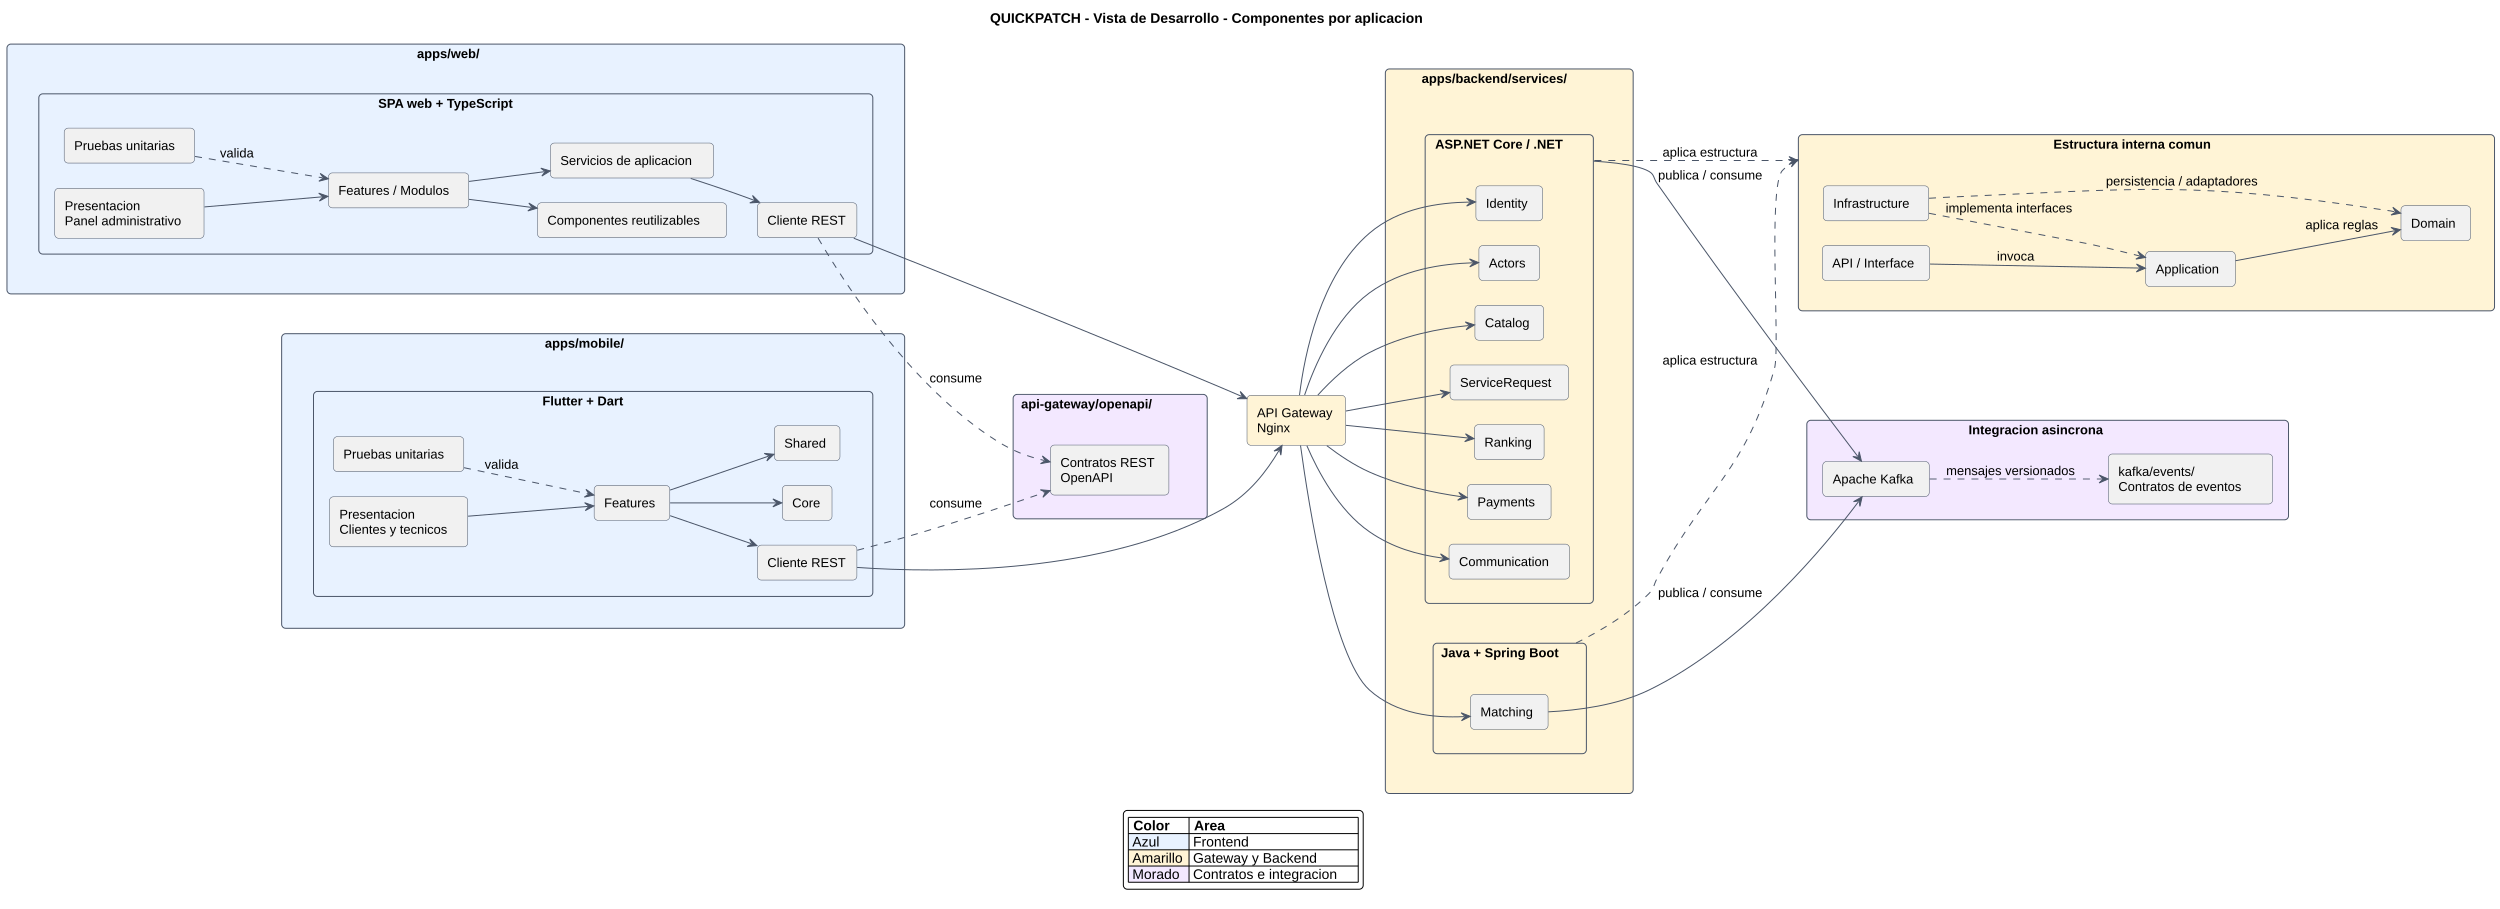
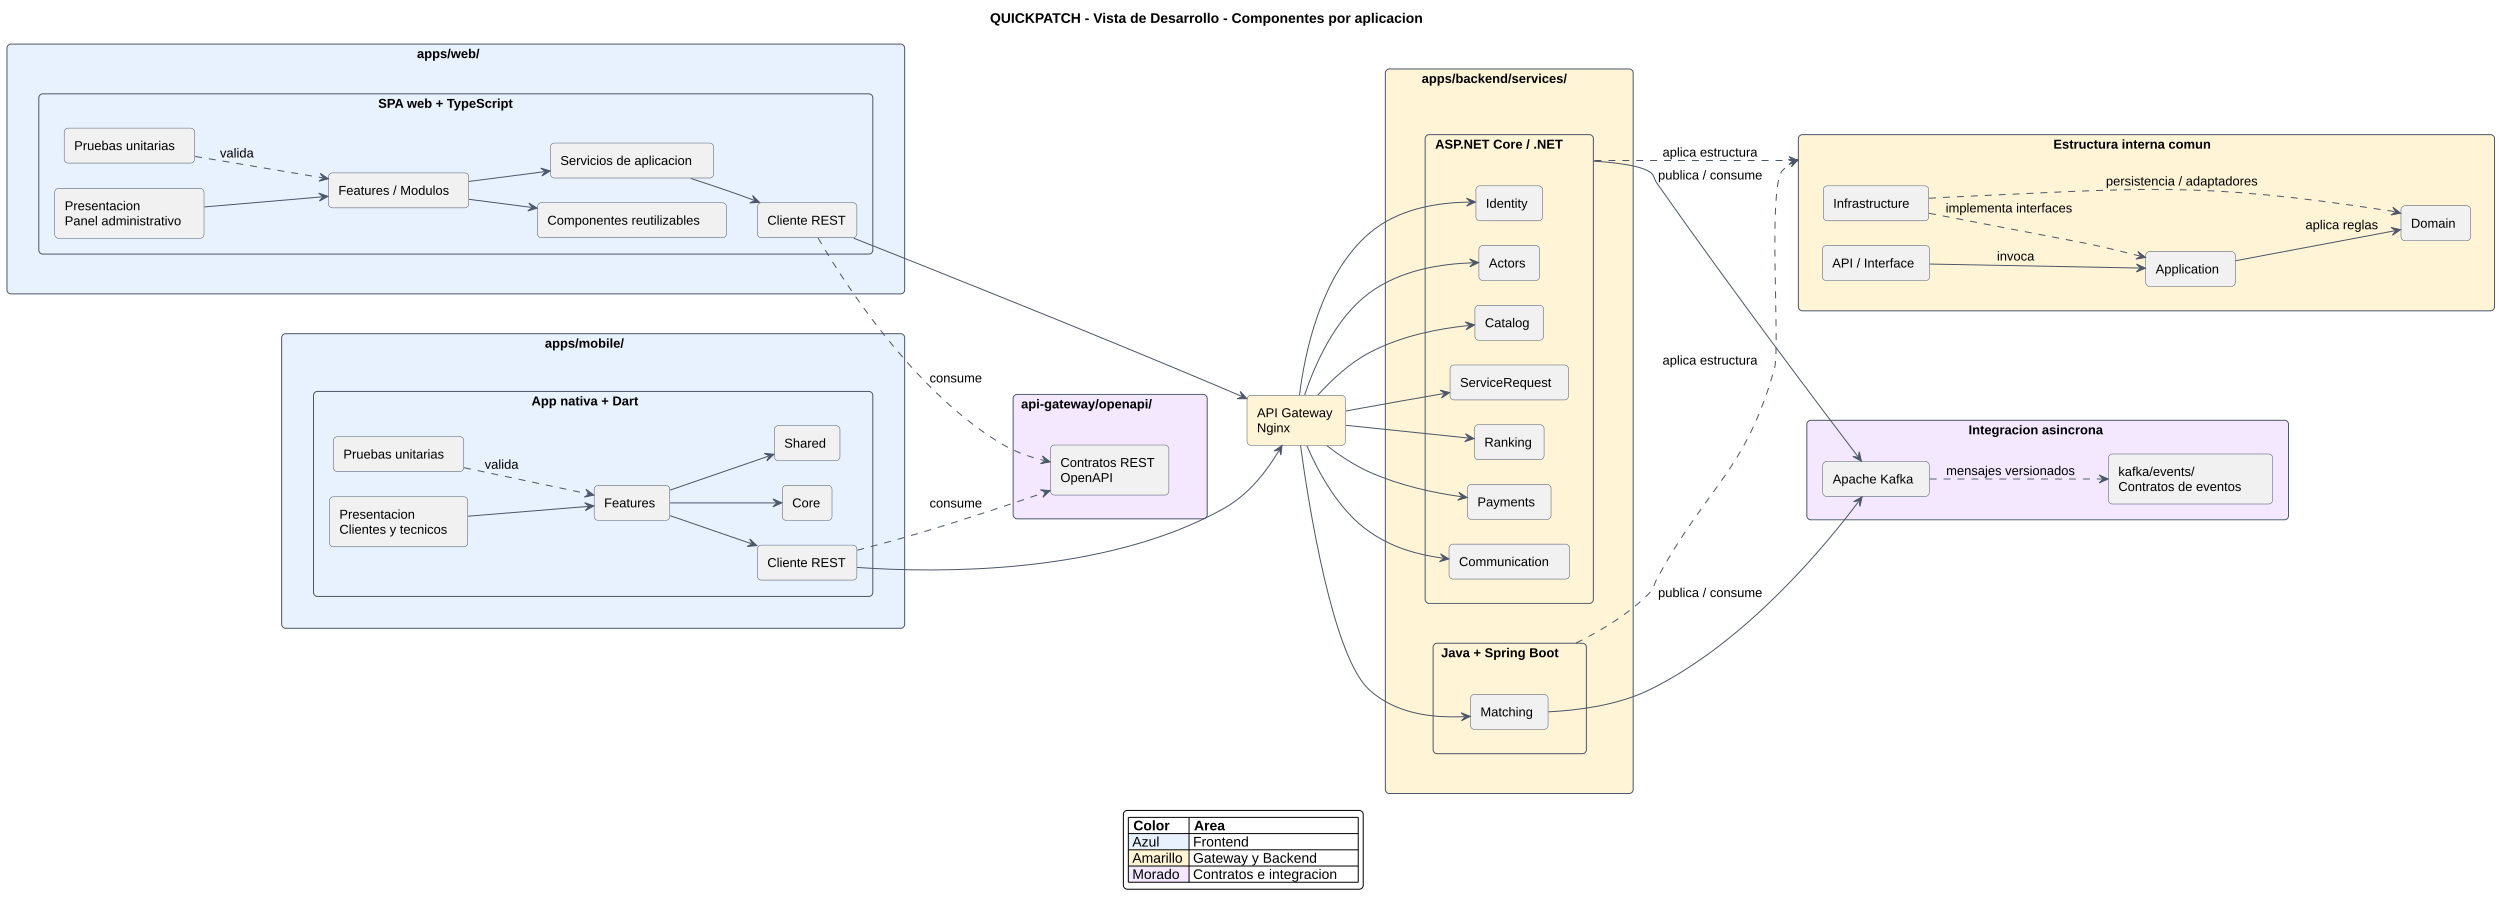
<svg xmlns="http://www.w3.org/2000/svg" contentStyleType="text/css" height="913px" preserveAspectRatio="none" style="width:2512px;height:913px;background:#FFFFFF;" version="1.1" viewBox="0 0 2512 913" width="2512px" zoomAndPan="magnify">
  <defs />
  <g>
    <text fill="#000000" font-family="Arial" font-size="14" font-weight="bold" lengthAdjust="spacing" textLength="509" x="994.75" y="22.995">QUICKPATCH - Vista de Desarrollo - Componentes por aplicacion</text>
    <g id="cluster_WEB">
      <rect fill="#E8F2FF" height="251" rx="4" ry="4" style="stroke:#4A5568;stroke-width:1.0;" width="902" x="7" y="44.297" />
      <text fill="#000000" font-family="Arial" font-size="13" font-weight="bold" lengthAdjust="spacing" textLength="78" x="419" y="58.364">apps/web/</text>
    </g>
    <g id="cluster_PANEL_WEB">
      <rect fill="none" height="161" rx="4" ry="4" style="stroke:#4A5568;stroke-width:1.0;" width="838" x="39" y="94.297" />
      <text fill="#000000" font-family="Arial" font-size="13" font-weight="bold" lengthAdjust="spacing" textLength="156" x="380" y="108.364">SPA web + TypeScript</text>
    </g>
    <g id="cluster_MOBILE">
      <rect fill="#E8F2FF" height="296" rx="4" ry="4" style="stroke:#4A5568;stroke-width:1.0;" width="626" x="283" y="335.297" />
      <text fill="#000000" font-family="Arial" font-size="13" font-weight="bold" lengthAdjust="spacing" textLength="97" x="547.5" y="349.364">apps/mobile/</text>
    </g>
-     <g id="cluster_FLUTTER">
+     <g id="cluster_APP_MOVIL">
      <rect fill="none" height="206" rx="4" ry="4" style="stroke:#4A5568;stroke-width:1.0;" width="562" x="315" y="393.297" />
-       <text fill="#000000" font-family="Arial" font-size="13" font-weight="bold" lengthAdjust="spacing" textLength="102" x="545" y="407.364">Flutter + Dart</text>
+       <text fill="#000000" font-family="Arial" font-size="13" font-weight="bold" lengthAdjust="spacing" textLength="123.857" x="534.072" y="407.364">App nativa + Dart</text>
    </g>
    <g id="cluster_OPENAPI">
      <rect fill="#F3E8FF" height="125" rx="4" ry="4" style="stroke:#4A5568;stroke-width:1.0;" width="195" x="1018" y="396.297" />
      <text fill="#000000" font-family="Arial" font-size="13" font-weight="bold" lengthAdjust="spacing" textLength="198.889" x="1026" y="410.364">api-gateway/openapi/</text>
    </g>
    <g id="cluster_BACKEND">
      <rect fill="#FFF4D6" height="728" rx="4" ry="4" style="stroke:#4A5568;stroke-width:1.0;" width="249" x="1392" y="69.297" />
      <text fill="#000000" font-family="Arial" font-size="13" font-weight="bold" lengthAdjust="spacing" textLength="176" x="1428.5" y="83.364">apps/backend/services/</text>
    </g>
    <g id="cluster_DOTNET">
      <rect fill="none" height="471" rx="4" ry="4" style="stroke:#4A5568;stroke-width:1.0;" width="169" x="1432" y="135.297" />
      <text fill="#000000" font-family="Arial" font-size="13" font-weight="bold" lengthAdjust="spacing" textLength="149" x="1442" y="149.364">ASP.NET Core / .NET</text>
    </g>
    <g id="cluster_JAVA">
      <rect fill="none" height="111" rx="4" ry="4" style="stroke:#4A5568;stroke-width:1.0;" width="154" x="1440" y="646.297" />
      <text fill="#000000" font-family="Arial" font-size="13" font-weight="bold" lengthAdjust="spacing" textLength="138" x="1448" y="660.364">Java + Spring Boot</text>
    </g>
    <g id="cluster_INTERNAL">
      <rect fill="#FFF4D6" height="177" rx="4" ry="4" style="stroke:#4A5568;stroke-width:1.0;" width="699.5" x="1807" y="135.297" />
      <text fill="#000000" font-family="Arial" font-size="13" font-weight="bold" lengthAdjust="spacing" textLength="187" x="2063.25" y="149.364">Estructura interna comun</text>
    </g>
    <g id="cluster_EDA">
      <rect fill="#F3E8FF" height="100" rx="4" ry="4" style="stroke:#4A5568;stroke-width:1.0;" width="484" x="1815.5" y="422.297" />
      <text fill="#000000" font-family="Arial" font-size="13" font-weight="bold" lengthAdjust="spacing" textLength="159" x="1978" y="436.364">Integracion asincrona</text>
    </g>
    <g id="elem_WEB_UI">
      <rect fill="#F1F1F1" height="50.266" rx="4" ry="4" style="stroke:#4A5568;stroke-width:0.5;" width="150" x="55" y="189.167" />
      <text fill="#000000" font-family="Arial" font-size="13" lengthAdjust="spacing" textLength="83" x="65" y="211.234">Presentacion</text>
      <text fill="#000000" font-family="Arial" font-size="13" lengthAdjust="spacing" textLength="130" x="65" y="226.367">Panel administrativo</text>
    </g>
    <g id="elem_WEB_FEATURES">
      <rect fill="#F1F1F1" height="35.133" rx="4" ry="4" style="stroke:#4A5568;stroke-width:0.5;" width="141" x="330" y="173.727" />
      <text fill="#000000" font-family="Arial" font-size="13" lengthAdjust="spacing" textLength="121" x="340" y="195.794">Features / Modulos</text>
    </g>
    <g id="elem_WEB_COMPONENTS">
      <rect fill="#F1F1F1" height="35.133" rx="4" ry="4" style="stroke:#4A5568;stroke-width:0.5;" width="190" x="540" y="203.727" />
      <text fill="#000000" font-family="Arial" font-size="13" lengthAdjust="spacing" textLength="170" x="550" y="225.794">Componentes reutilizables</text>
    </g>
    <g id="elem_WEB_SERVICES">
      <rect fill="#F1F1F1" height="35.133" rx="4" ry="4" style="stroke:#4A5568;stroke-width:0.5;" width="164" x="553" y="143.727" />
      <text fill="#000000" font-family="Arial" font-size="13" lengthAdjust="spacing" textLength="144" x="563" y="165.794">Servicios de aplicacion</text>
    </g>
    <g id="elem_WEB_API">
      <rect fill="#F1F1F1" height="35.133" rx="4" ry="4" style="stroke:#4A5568;stroke-width:0.5;" width="100" x="761" y="203.727" />
      <text fill="#000000" font-family="Arial" font-size="13" lengthAdjust="spacing" textLength="80" x="771" y="225.794">Cliente REST</text>
    </g>
    <g id="elem_WEB_TESTS">
      <rect fill="#F1F1F1" height="35.133" rx="4" ry="4" style="stroke:#4A5568;stroke-width:0.5;" width="131" x="64.5" y="128.727" />
      <text fill="#000000" font-family="Arial" font-size="13" lengthAdjust="spacing" textLength="111" x="74.5" y="150.794">Pruebas unitarias</text>
    </g>
    <g id="elem_MOBILE_UI">
      <rect fill="#F1F1F1" height="50.266" rx="4" ry="4" style="stroke:#4A5568;stroke-width:0.5;" width="139" x="331" y="499.167" />
      <text fill="#000000" font-family="Arial" font-size="13" lengthAdjust="spacing" textLength="83" x="341" y="521.234">Presentacion</text>
      <text fill="#000000" font-family="Arial" font-size="13" lengthAdjust="spacing" textLength="119" x="341" y="536.367">Clientes y tecnicos</text>
    </g>
    <g id="elem_MOBILE_FEATURES">
      <rect fill="#F1F1F1" height="35.133" rx="4" ry="4" style="stroke:#4A5568;stroke-width:0.5;" width="76" x="597" y="487.727" />
      <text fill="#000000" font-family="Arial" font-size="13" lengthAdjust="spacing" textLength="56" x="607" y="509.794">Features</text>
    </g>
    <g id="elem_MOBILE_CORE">
      <rect fill="#F1F1F1" height="35.133" rx="4" ry="4" style="stroke:#4A5568;stroke-width:0.5;" width="50" x="786" y="487.727" />
      <text fill="#000000" font-family="Arial" font-size="13" lengthAdjust="spacing" textLength="30" x="796" y="509.794">Core</text>
    </g>
    <g id="elem_MOBILE_SHARED">
      <rect fill="#F1F1F1" height="35.133" rx="4" ry="4" style="stroke:#4A5568;stroke-width:0.5;" width="66" x="778" y="427.727" />
      <text fill="#000000" font-family="Arial" font-size="13" lengthAdjust="spacing" textLength="46" x="788" y="449.794">Shared</text>
    </g>
    <g id="elem_MOBILE_API">
      <rect fill="#F1F1F1" height="35.133" rx="4" ry="4" style="stroke:#4A5568;stroke-width:0.5;" width="100" x="761" y="547.727" />
      <text fill="#000000" font-family="Arial" font-size="13" lengthAdjust="spacing" textLength="80" x="771" y="569.794">Cliente REST</text>
    </g>
    <g id="elem_MOBILE_TESTS">
      <rect fill="#F1F1F1" height="35.133" rx="4" ry="4" style="stroke:#4A5568;stroke-width:0.5;" width="131" x="335" y="438.727" />
      <text fill="#000000" font-family="Arial" font-size="13" lengthAdjust="spacing" textLength="111" x="345" y="460.794">Pruebas unitarias</text>
    </g>
    <g id="elem_REST_CONTRACTS">
      <rect fill="#F1F1F1" height="50.266" rx="4" ry="4" style="stroke:#4A5568;stroke-width:0.5;" width="119" x="1055.5" y="447.167" />
      <text fill="#000000" font-family="Arial" font-size="13" lengthAdjust="spacing" textLength="99" x="1065.5" y="469.234">Contratos REST</text>
      <text fill="#000000" font-family="Arial" font-size="13" lengthAdjust="spacing" textLength="54" x="1065.5" y="484.367">OpenAPI</text>
    </g>
    <g id="elem_IDENTITY">
      <rect fill="#F1F1F1" height="35.133" rx="4" ry="4" style="stroke:#4A5568;stroke-width:0.5;" width="67" x="1483" y="186.727" />
      <text fill="#000000" font-family="Arial" font-size="13" lengthAdjust="spacing" textLength="47" x="1493" y="208.794">Identity</text>
    </g>
    <g id="elem_ACTORS">
      <rect fill="#F1F1F1" height="35.133" rx="4" ry="4" style="stroke:#4A5568;stroke-width:0.5;" width="61" x="1486" y="246.727" />
      <text fill="#000000" font-family="Arial" font-size="13" lengthAdjust="spacing" textLength="41" x="1496" y="268.794">Actors</text>
    </g>
    <g id="elem_CATALOG">
      <rect fill="#F1F1F1" height="35.133" rx="4" ry="4" style="stroke:#4A5568;stroke-width:0.5;" width="69" x="1482" y="306.727" />
      <text fill="#000000" font-family="Arial" font-size="13" lengthAdjust="spacing" textLength="49" x="1492" y="328.794">Catalog</text>
    </g>
    <g id="elem_REQUEST">
      <rect fill="#F1F1F1" height="35.133" rx="4" ry="4" style="stroke:#4A5568;stroke-width:0.5;" width="119" x="1457" y="366.727" />
      <text fill="#000000" font-family="Arial" font-size="13" lengthAdjust="spacing" textLength="99" x="1467" y="388.794">ServiceRequest</text>
    </g>
    <g id="elem_RANKING">
      <rect fill="#F1F1F1" height="35.133" rx="4" ry="4" style="stroke:#4A5568;stroke-width:0.5;" width="70" x="1481.5" y="426.727" />
      <text fill="#000000" font-family="Arial" font-size="13" lengthAdjust="spacing" textLength="50" x="1491.5" y="448.794">Ranking</text>
    </g>
    <g id="elem_PAYMENTS">
      <rect fill="#F1F1F1" height="35.133" rx="4" ry="4" style="stroke:#4A5568;stroke-width:0.5;" width="84" x="1474.5" y="486.727" />
      <text fill="#000000" font-family="Arial" font-size="13" lengthAdjust="spacing" textLength="64" x="1484.5" y="508.794">Payments</text>
    </g>
    <g id="elem_COMMUNICATION">
      <rect fill="#F1F1F1" height="35.133" rx="4" ry="4" style="stroke:#4A5568;stroke-width:0.5;" width="121" x="1456" y="546.727" />
      <text fill="#000000" font-family="Arial" font-size="13" lengthAdjust="spacing" textLength="101" x="1466" y="568.794">Communication</text>
    </g>
    <g id="elem_MATCHING">
      <rect fill="#F1F1F1" height="35.133" rx="4" ry="4" style="stroke:#4A5568;stroke-width:0.5;" width="78" x="1477.5" y="697.727" />
      <text fill="#000000" font-family="Arial" font-size="13" lengthAdjust="spacing" textLength="58" x="1487.5" y="719.794">Matching</text>
    </g>
    <g id="elem_API">
      <rect fill="#F1F1F1" height="35.133" rx="4" ry="4" style="stroke:#4A5568;stroke-width:0.5;" width="108" x="1831" y="246.727" />
      <text fill="#000000" font-family="Arial" font-size="13" lengthAdjust="spacing" textLength="88" x="1841" y="268.794">API / Interface</text>
    </g>
    <g id="elem_APPLICATION">
      <rect fill="#F1F1F1" height="35.133" rx="4" ry="4" style="stroke:#4A5568;stroke-width:0.5;" width="90" x="2156" y="252.727" />
      <text fill="#000000" font-family="Arial" font-size="13" lengthAdjust="spacing" textLength="70" x="2166" y="274.794">Application</text>
    </g>
    <g id="elem_DOMAIN">
      <rect fill="#F1F1F1" height="35.133" rx="4" ry="4" style="stroke:#4A5568;stroke-width:0.5;" width="70" x="2412.5" y="206.727" />
      <text fill="#000000" font-family="Arial" font-size="13" lengthAdjust="spacing" textLength="50" x="2422.5" y="228.794">Domain</text>
    </g>
    <g id="elem_INFRASTRUCTURE">
      <rect fill="#F1F1F1" height="35.133" rx="4" ry="4" style="stroke:#4A5568;stroke-width:0.5;" width="106" x="1832" y="186.727" />
      <text fill="#000000" font-family="Arial" font-size="13" lengthAdjust="spacing" textLength="86" x="1842" y="208.794">Infrastructure</text>
    </g>
    <g id="elem_KAFKA">
      <rect fill="#F1F1F1" height="35.133" rx="4" ry="4" style="stroke:#4A5568;stroke-width:0.5;" width="107" x="1831.5" y="463.727" />
      <text fill="#000000" font-family="Arial" font-size="13" lengthAdjust="spacing" textLength="87" x="1841.5" y="485.794">Apache Kafka</text>
    </g>
    <g id="elem_EVENT_CONTRACTS">
      <rect fill="#F1F1F1" height="50.266" rx="4" ry="4" style="stroke:#4A5568;stroke-width:0.5;" width="165" x="2118.5" y="456.167" />
      <text fill="#000000" font-family="Arial" font-size="13" lengthAdjust="spacing" textLength="110.882" x="2128.5" y="478.234">kafka/events/</text>
      <text fill="#000000" font-family="Arial" font-size="13" lengthAdjust="spacing" textLength="138" x="2128.5" y="493.367">Contratos de eventos</text>
    </g>
    <g id="elem_GATEWAY">
      <rect fill="#FFF4D6" height="50.266" rx="4" ry="4" style="stroke:#4A5568;stroke-width:0.5;" width="99" x="1253" y="397.167" />
      <text fill="#000000" font-family="Arial" font-size="13" lengthAdjust="spacing" textLength="79" x="1263" y="419.234">API Gateway</text>
      <text fill="#000000" font-family="Arial" font-size="13" lengthAdjust="spacing" textLength="36" x="1263" y="434.367">Nginx</text>
    </g>
    <g id="link_WEB_UI_WEB_FEATURES">
      <path d="M205.44,207.917 C244.24,204.597 285.432,201.07 323.562,197.799 " fill="none" id="WEB_UI-to-WEB_FEATURES" style="stroke:#4A5568;stroke-width:1.0;" />
      <polygon fill="#4A5568" points="329.54,197.287,320.231,194.071,324.558,197.714,320.915,202.041,329.54,197.287" style="stroke:#4A5568;stroke-width:1.0;" />
    </g>
    <g id="link_WEB_FEATURES_WEB_COMPONENTS">
      <path d="M471.26,200.297 C492.79,203.077 510.929,205.42 533.829,208.37 " fill="none" id="WEB_FEATURES-to-WEB_COMPONENTS" style="stroke:#4A5568;stroke-width:1.0;" />
      <polygon fill="#4A5568" points="539.78,209.137,531.365,204.02,534.821,208.498,530.343,211.954,539.78,209.137" style="stroke:#4A5568;stroke-width:1.0;" />
    </g>
    <g id="link_WEB_FEATURES_WEB_SERVICES">
      <path d="M471.26,182.297 C496.94,178.987 520.299,175.964 546.899,172.534 " fill="none" id="WEB_FEATURES-to-WEB_SERVICES" style="stroke:#4A5568;stroke-width:1.0;" />
      <polygon fill="#4A5568" points="552.85,171.767,543.412,168.951,547.891,172.406,544.436,176.885,552.85,171.767" style="stroke:#4A5568;stroke-width:1.0;" />
    </g>
    <g id="link_WEB_SERVICES_WEB_API">
      <path d="M694.07,179.327 C705.99,183.167 718.43,187.287 730,191.297 C740.79,195.037 746.708,197.15 757.568,201.2 " fill="none" id="WEB_SERVICES-to-WEB_API" style="stroke:#4A5568;stroke-width:1.0;" />
      <polygon fill="#4A5568" points="763.19,203.297,756.155,196.404,758.505,201.55,753.36,203.9,763.19,203.297" style="stroke:#4A5568;stroke-width:1.0;" />
    </g>
    <g id="link_WEB_TESTS_WEB_FEATURES">
      <path d="M196,157.187 C236.5,163.977 282.683,171.715 324.013,178.645 " fill="none" id="WEB_TESTS-to-WEB_FEATURES" style="stroke:#4A5568;stroke-width:1.0;stroke-dasharray:7.0,7.0;" />
      <polygon fill="#4A5568" points="329.93,179.637,321.715,174.204,324.999,178.81,320.392,182.094,329.93,179.637" style="stroke:#4A5568;stroke-width:1.0;" />
      <text fill="#000000" font-family="Arial" font-size="13" lengthAdjust="spacing" textLength="37" x="221" y="158.204">valida</text>
    </g>
    <g id="link_MOBILE_UI_MOBILE_FEATURES">
      <path d="M470.31,518.677 C511.69,515.297 556.76,511.604 590.74,508.834 " fill="none" id="MOBILE_UI-to-MOBILE_FEATURES" style="stroke:#4A5568;stroke-width:1.0;" />
      <polygon fill="#4A5568" points="596.72,508.347,587.425,505.091,591.736,508.753,588.075,513.065,596.72,508.347" style="stroke:#4A5568;stroke-width:1.0;" />
    </g>
    <g id="link_MOBILE_FEATURES_MOBILE_CORE">
      <path d="M673.33,505.297 C707.28,505.297 750.41,505.297 779.59,505.297 " fill="none" id="MOBILE_FEATURES-to-MOBILE_CORE" style="stroke:#4A5568;stroke-width:1.0;" />
      <polygon fill="#4A5568" points="785.59,505.297,776.59,501.297,780.59,505.297,776.59,509.297,785.59,505.297" style="stroke:#4A5568;stroke-width:1.0;" />
    </g>
    <g id="link_MOBILE_FEATURES_MOBILE_SHARED">
      <path d="M673.33,492.427 C704.38,481.717 742.467,468.582 772.037,458.392 " fill="none" id="MOBILE_FEATURES-to-MOBILE_SHARED" style="stroke:#4A5568;stroke-width:1.0;" />
      <polygon fill="#4A5568" points="777.71,456.437,767.898,455.587,772.983,458.066,770.504,463.151,777.71,456.437" style="stroke:#4A5568;stroke-width:1.0;" />
    </g>
    <g id="link_MOBILE_FEATURES_MOBILE_API">
      <path d="M673.33,518.167 C698.79,526.947 727.117,536.722 754.837,546.273 " fill="none" id="MOBILE_FEATURES-to-MOBILE_API" style="stroke:#4A5568;stroke-width:1.0;" />
      <polygon fill="#4A5568" points="760.51,548.227,753.304,541.514,755.783,546.598,750.698,549.077,760.51,548.227" style="stroke:#4A5568;stroke-width:1.0;" />
    </g>
    <g id="link_MOBILE_TESTS_MOBILE_FEATURES">
      <path d="M466.26,469.947 C508.32,478.807 555.769,488.809 590.869,496.209 " fill="none" id="MOBILE_TESTS-to-MOBILE_FEATURES" style="stroke:#4A5568;stroke-width:1.0;stroke-dasharray:7.0,7.0;" />
      <polygon fill="#4A5568" points="596.74,497.447,588.759,491.676,591.847,496.415,587.108,499.504,596.74,497.447" style="stroke:#4A5568;stroke-width:1.0;" />
      <text fill="#000000" font-family="Arial" font-size="13" lengthAdjust="spacing" textLength="37" x="487" y="471.034">valida</text>
    </g>
    <g id="link_API_APPLICATION">
      <path d="M1939.27,265.317 C2000.16,266.477 2092.731,268.242 2149.631,269.332 " fill="none" id="API-to-APPLICATION" style="stroke:#4A5568;stroke-width:1.0;" />
      <polygon fill="#4A5568" points="2155.63,269.447,2146.708,265.275,2150.631,269.351,2146.555,273.274,2155.63,269.447" style="stroke:#4A5568;stroke-width:1.0;" />
      <text fill="#000000" font-family="Arial" font-size="13" lengthAdjust="spacing" textLength="41" x="2006.5" y="261.814">invoca</text>
    </g>
    <g id="link_APPLICATION_DOMAIN">
      <path d="M2246.28,261.967 C2293.89,253.007 2362.693,240.066 2406.123,231.896 " fill="none" id="APPLICATION-to-DOMAIN" style="stroke:#4A5568;stroke-width:1.0;" />
      <polygon fill="#4A5568" points="2412.02,230.787,2402.436,228.52,2407.106,231.711,2403.915,236.382,2412.02,230.787" style="stroke:#4A5568;stroke-width:1.0;" />
      <text fill="#000000" font-family="Arial" font-size="13" lengthAdjust="spacing" textLength="80" x="2316.5" y="230.304">aplica reglas</text>
    </g>
    <g id="link_INFRASTRUCTURE_APPLICATION">
      <path d="M1938.27,214.297 C2000.98,226.287 2098,244.857 2100,245.297 C2118.35,249.347 2132.655,252.799 2150.005,257.209 " fill="none" id="INFRASTRUCTURE-to-APPLICATION" style="stroke:#4A5568;stroke-width:1.0;stroke-dasharray:7.0,7.0;" />
      <polygon fill="#4A5568" points="2155.82,258.687,2148.083,252.593,2150.974,257.455,2146.112,260.346,2155.82,258.687" style="stroke:#4A5568;stroke-width:1.0;" />
      <text fill="#000000" font-family="Arial" font-size="13" lengthAdjust="spacing" textLength="144" x="1955" y="213.454">implementa interfaces</text>
    </g>
    <g id="link_INFRASTRUCTURE_DOMAIN">
      <path d="M1938.32,199.217 C1943.61,198.837 1948.91,198.517 1954,198.297 C2151,189.627 2202.56,181.537 2397.5,211.297 C2402.29,212.027 2401.437,211.682 2406.317,212.822 " fill="none" id="INFRASTRUCTURE-to-DOMAIN" style="stroke:#4A5568;stroke-width:1.0;stroke-dasharray:7.0,7.0;" />
      <polygon fill="#4A5568" points="2412.16,214.187,2404.306,208.244,2407.291,213.049,2402.486,216.035,2412.16,214.187" style="stroke:#4A5568;stroke-width:1.0;" />
      <text fill="#000000" font-family="Arial" font-size="13" lengthAdjust="spacing" textLength="170" x="2116" y="186.394">persistencia / adaptadores</text>
    </g>
    <g id="link_KAFKA_EVENT_CONTRACTS">
      <path d="M1938.91,481.297 C1987.94,481.297 2055.61,481.297 2112.21,481.297 " fill="none" id="KAFKA-to-EVENT_CONTRACTS" style="stroke:#4A5568;stroke-width:1.0;stroke-dasharray:7.0,7.0;" />
      <polygon fill="#4A5568" points="2118.21,481.297,2109.21,477.297,2113.21,481.297,2109.21,485.297,2118.21,481.297" style="stroke:#4A5568;stroke-width:1.0;" />
      <text fill="#000000" font-family="Arial" font-size="13" lengthAdjust="spacing" textLength="143" x="1955.5" y="477.364">mensajes versionados</text>
    </g>
    <g id="link_WEB_API_REST_CONTRACTS">
      <path d="M822.01,239.207 C846.69,281.647 914.86,388.887 1002,443.297 C1017.93,453.247 1031.324,458.403 1049.324,462.703 " fill="none" id="WEB_API-to-REST_CONTRACTS" style="stroke:#4A5568;stroke-width:1.0;stroke-dasharray:7.0,7.0;" />
      <polygon fill="#4A5568" points="1055.16,464.097,1047.336,458.115,1050.297,462.935,1045.477,465.896,1055.16,464.097" style="stroke:#4A5568;stroke-width:1.0;" />
      <text fill="#000000" font-family="Arial" font-size="13" lengthAdjust="spacing" textLength="59" x="934" y="384.244">consume</text>
    </g>
    <g id="link_MOBILE_API_REST_CONTRACTS">
      <path d="M861.41,552.887 C881.25,547.727 904.29,541.487 925,535.297 C968.91,522.167 1012.316,507.699 1049.466,494.919 " fill="none" id="MOBILE_API-to-REST_CONTRACTS" style="stroke:#4A5568;stroke-width:1.0;stroke-dasharray:7.0,7.0;" />
      <polygon fill="#4A5568" points="1055.14,492.967,1045.328,492.112,1050.412,494.593,1047.931,499.677,1055.14,492.967" style="stroke:#4A5568;stroke-width:1.0;" />
      <text fill="#000000" font-family="Arial" font-size="13" lengthAdjust="spacing" textLength="59" x="934" y="509.964">consume</text>
    </g>
    <g id="link_WEB_API_GATEWAY">
      <path d="M857.85,239.347 C934.84,269.777 1094.84,333.517 1229,390.297 C1236.73,393.567 1239.393,394.691 1247.343,398.171 " fill="none" id="WEB_API-to-GATEWAY" style="stroke:#4A5568;stroke-width:1.0;" />
      <polygon fill="#4A5568" points="1252.84,400.577,1246.199,393.304,1248.26,398.572,1242.991,400.632,1252.84,400.577" style="stroke:#4A5568;stroke-width:1.0;" />
    </g>
    <g id="link_MOBILE_API_GATEWAY">
      <path d="M861.21,570.157 C943.1,575.917 1110.05,577.517 1229,511.297 C1255.29,496.657 1272.715,473.479 1285.115,452.699 " fill="none" id="MOBILE_API-to-GATEWAY" style="stroke:#4A5568;stroke-width:1.0;" />
      <polygon fill="#4A5568" points="1288.19,447.547,1280.143,453.226,1285.628,451.841,1287.013,457.325,1288.19,447.547" style="stroke:#4A5568;stroke-width:1.0;" />
    </g>
    <g id="link_GATEWAY_IDENTITY">
      <path d="M1305.74,396.967 C1310.77,356.227 1326.67,276.457 1376,234.297 C1405.66,208.947 1445.631,203.532 1476.611,203.042 " fill="none" id="GATEWAY-to-IDENTITY" style="stroke:#4A5568;stroke-width:1.0;" />
      <polygon fill="#4A5568" points="1482.61,202.947,1473.548,199.09,1477.611,203.026,1473.674,207.089,1482.61,202.947" style="stroke:#4A5568;stroke-width:1.0;" />
    </g>
    <g id="link_GATEWAY_ACTORS">
      <path d="M1310.88,396.847 C1320.76,367.447 1341.22,319.847 1376,294.297 C1408.24,270.607 1449.323,265.066 1479.693,264.056 " fill="none" id="GATEWAY-to-ACTORS" style="stroke:#4A5568;stroke-width:1.0;" />
      <polygon fill="#4A5568" points="1485.69,263.857,1476.562,260.158,1480.693,264.023,1476.828,268.154,1485.69,263.857" style="stroke:#4A5568;stroke-width:1.0;" />
    </g>
    <g id="link_GATEWAY_CATALOG">
      <path d="M1324.15,396.997 C1337.46,382.347 1355.98,364.787 1376,354.297 C1409.35,336.827 1446.312,330.147 1475.682,327.097 " fill="none" id="GATEWAY-to-CATALOG" style="stroke:#4A5568;stroke-width:1.0;" />
      <polygon fill="#4A5568" points="1481.65,326.477,1472.285,323.428,1476.677,326.993,1473.111,331.385,1481.65,326.477" style="stroke:#4A5568;stroke-width:1.0;" />
    </g>
    <g id="link_GATEWAY_REQUEST">
      <path d="M1352.37,412.997 C1357.31,412.077 1362.25,411.157 1367,410.297 C1396.48,404.927 1423.389,400.194 1450.659,395.454 " fill="none" id="GATEWAY-to-REQUEST" style="stroke:#4A5568;stroke-width:1.0;" />
      <polygon fill="#4A5568" points="1456.57,394.427,1447.018,392.027,1451.644,395.283,1448.388,399.909,1456.57,394.427" style="stroke:#4A5568;stroke-width:1.0;" />
    </g>
    <g id="link_GATEWAY_MATCHING">
      <path d="M1306.75,447.627 C1315.08,508.457 1339.17,660.147 1376,693.297 C1403.24,717.817 1440.246,721.483 1471.306,720.053 " fill="none" id="GATEWAY-to-MATCHING" style="stroke:#4A5568;stroke-width:1.0;" />
      <polygon fill="#4A5568" points="1477.3,719.777,1468.126,716.195,1472.305,720.007,1468.494,724.187,1477.3,719.777" style="stroke:#4A5568;stroke-width:1.0;" />
    </g>
    <g id="link_GATEWAY_RANKING">
      <path d="M1352.4,427.367 C1391.78,431.457 1440.172,436.476 1475.092,440.106 " fill="none" id="GATEWAY-to-RANKING" style="stroke:#4A5568;stroke-width:1.0;" />
      <polygon fill="#4A5568" points="1481.06,440.727,1472.522,435.818,1476.087,440.21,1471.695,443.775,1481.06,440.727" style="stroke:#4A5568;stroke-width:1.0;" />
    </g>
    <g id="link_GATEWAY_PAYMENTS">
      <path d="M1333.19,447.817 C1345.69,457.397 1360.85,467.587 1376,474.297 C1407.37,488.197 1439.69,494.987 1468.2,499.067 " fill="none" id="GATEWAY-to-PAYMENTS" style="stroke:#4A5568;stroke-width:1.0;" />
      <polygon fill="#4A5568" points="1474.14,499.917,1465.797,494.682,1469.19,499.209,1464.664,502.602,1474.14,499.917" style="stroke:#4A5568;stroke-width:1.0;" />
    </g>
    <g id="link_GATEWAY_COMMUNICATION">
      <path d="M1313.15,447.887 C1324.29,473.797 1345.12,512.987 1376,534.297 C1399.24,550.337 1423.505,557.223 1449.866,560.833 " fill="none" id="GATEWAY-to-COMMUNICATION" style="stroke:#4A5568;stroke-width:1.0;" />
      <polygon fill="#4A5568" points="1455.81,561.647,1447.436,556.463,1450.856,560.968,1446.351,564.389,1455.81,561.647" style="stroke:#4A5568;stroke-width:1.0;" />
    </g>
    <g id="link_DOTNET_INTERNAL">
      <path d="M1602.08,161.297 C1602.685,161.297 1603.292,161.297 1603.9,161.297 C1613.639,161.297 1623.89,161.297 1634.482,161.297 C1655.666,161.297 1678.216,161.297 1700.765,161.297 C1723.314,161.297 1745.863,161.297 1767.046,161.297 C1777.638,161.297 1787.888,161.297 1797.625,161.297 C1800.06,161.297 1802.462,161.297 1804.83,161.297 C1805.422,161.297 1800.012,161.297 1800.599,161.297 " fill="none" id="DOTNET-to-INTERNAL" style="stroke:#4A5568;stroke-width:1.0;stroke-dasharray:7.0,7.0;" />
      <polygon fill="#4A5568" points="1806.599,161.297,1797.599,157.297,1801.599,161.297,1797.599,165.297,1806.599,161.297" style="stroke:#4A5568;stroke-width:1.0;" />
      <text fill="#000000" font-family="Arial" font-size="13" lengthAdjust="spacing" textLength="107" x="1670.5" y="157.364">aplica estructura</text>
    </g>
    <g id="link_JAVA_INTERNAL">
      <path d="M1583.636,646.091 C1584.569,645.634 1585.504,645.172 1586.442,644.703 C1588.318,643.766 1590.206,642.805 1592.101,641.821 C1599.681,637.883 1607.38,633.569 1614.956,628.881 C1630.108,619.506 1644.767,608.637 1657,596.297 C1662.32,590.927 1661.38,587.927 1665,581.297 C1716.51,486.997 1753.82,473.707 1783,370.297 C1789.01,348.997 1775.88,187.457 1791,171.297 C1794.494,167.561 1798.536,164.593 1802.938,162.26 C1804.039,161.677 1805.162,161.133 1806.305,160.628 C1806.448,160.565 1801.084,162.884 1801.227,162.822 " fill="none" id="JAVA-to-INTERNAL" style="stroke:#4A5568;stroke-width:1.0;stroke-dasharray:7.0,7.0;" />
      <polygon fill="#4A5568" points="1806.734,160.44,1796.886,160.341,1802.145,162.425,1800.062,167.684,1806.734,160.44" style="stroke:#4A5568;stroke-width:1.0;" />
      <text fill="#000000" font-family="Arial" font-size="13" lengthAdjust="spacing" textLength="107" x="1670.5" y="366.364">aplica estructura</text>
    </g>
    <g id="link_DOTNET_KAFKA">
      <path d="M1601.458,161.926 C1601.701,161.941 1601.944,161.957 1602.187,161.972 C1609.958,162.471 1617.539,163.139 1624.559,164.024 C1638.6,165.792 1650.4,168.424 1657,172.297 C1662.53,175.537 1661.32,179.047 1665,184.297 C1740.42,291.817 1831.847,412.812 1866.737,458.662 " fill="none" id="DOTNET-to-KAFKA" style="stroke:#4A5568;stroke-width:1.0;" />
      <polygon fill="#4A5568" points="1870.37,463.437,1868.103,453.853,1867.342,459.458,1861.737,458.697,1870.37,463.437" style="stroke:#4A5568;stroke-width:1.0;" />
      <text fill="#000000" font-family="Arial" font-size="13" lengthAdjust="spacing" textLength="116" x="1666" y="180.364">publica / consume</text>
    </g>
    <g id="link_MATCHING_KAFKA">
      <path d="M1555.72,715.247 C1584.82,713.837 1625.16,708.827 1657,693.297 C1754.9,645.547 1836.044,545.96 1867.434,504.04 " fill="none" id="MATCHING-to-KAFKA" style="stroke:#4A5568;stroke-width:1.0;" />
      <polygon fill="#4A5568" points="1871.03,499.237,1862.434,504.043,1868.033,503.239,1868.837,508.839,1871.03,499.237" style="stroke:#4A5568;stroke-width:1.0;" />
      <text fill="#000000" font-family="Arial" font-size="13" lengthAdjust="spacing" textLength="116" x="1666" y="599.944">publica / consume</text>
    </g>
    <rect fill="none" height="79.188" id="_legend" rx="4" ry="4" style="stroke:#000000;stroke-width:1.0;" width="241" x="1128.75" y="814.297" />
    <text fill="#000000" font-family="Arial" font-size="14" font-weight="bold" lengthAdjust="spacing" textLength="42" x="1138.75" y="834.292">Color</text>
    <text fill="#000000" font-family="Arial" font-size="14" font-weight="bold" lengthAdjust="spacing" textLength="37" x="1199.75" y="834.292">Area</text>
    <rect fill="#E8F2FF" height="16.297" style="stroke:none;stroke-width:1.0;" width="61" x="1133.75" y="837.594" />
    <text fill="#000000" font-family="Arial" font-size="14" lengthAdjust="spacing" textLength="29" x="1137.75" y="850.589">Azul</text>
    <text fill="#000000" font-family="Arial" font-size="14" lengthAdjust="spacing" textLength="63" x="1198.75" y="850.589">Frontend</text>
    <rect fill="#FFF4D6" height="16.297" style="stroke:none;stroke-width:1.0;" width="61" x="1133.75" y="853.891" />
    <text fill="#000000" font-family="Arial" font-size="14" lengthAdjust="spacing" textLength="53" x="1137.75" y="866.886">Amarillo</text>
    <text fill="#000000" font-family="Arial" font-size="14" lengthAdjust="spacing" textLength="135" x="1198.75" y="866.886">Gateway y Backend</text>
    <rect fill="#F3E8FF" height="16.297" style="stroke:none;stroke-width:1.0;" width="61" x="1133.75" y="870.188" />
    <text fill="#000000" font-family="Arial" font-size="14" lengthAdjust="spacing" textLength="52" x="1137.75" y="883.183">Morado</text>
    <text fill="#000000" font-family="Arial" font-size="14" lengthAdjust="spacing" textLength="162" x="1198.75" y="883.183">Contratos e integracion</text>
    <line style="stroke:#000000;stroke-width:1.0;" x1="1133.75" x2="1364.75" y1="821.297" y2="821.297" />
    <line style="stroke:#000000;stroke-width:1.0;" x1="1133.75" x2="1364.75" y1="837.594" y2="837.594" />
    <line style="stroke:#000000;stroke-width:1.0;" x1="1133.75" x2="1364.75" y1="853.891" y2="853.891" />
    <line style="stroke:#000000;stroke-width:1.0;" x1="1133.75" x2="1364.75" y1="870.188" y2="870.188" />
    <line style="stroke:#000000;stroke-width:1.0;" x1="1133.75" x2="1364.75" y1="886.484" y2="886.484" />
    <line style="stroke:#000000;stroke-width:1.0;" x1="1133.75" x2="1133.75" y1="821.297" y2="886.484" />
    <line style="stroke:#000000;stroke-width:1.0;" x1="1194.75" x2="1194.75" y1="821.297" y2="886.484" />
    <line style="stroke:#000000;stroke-width:1.0;" x1="1364.75" x2="1364.75" y1="821.297" y2="886.484" />
  </g>
</svg>
